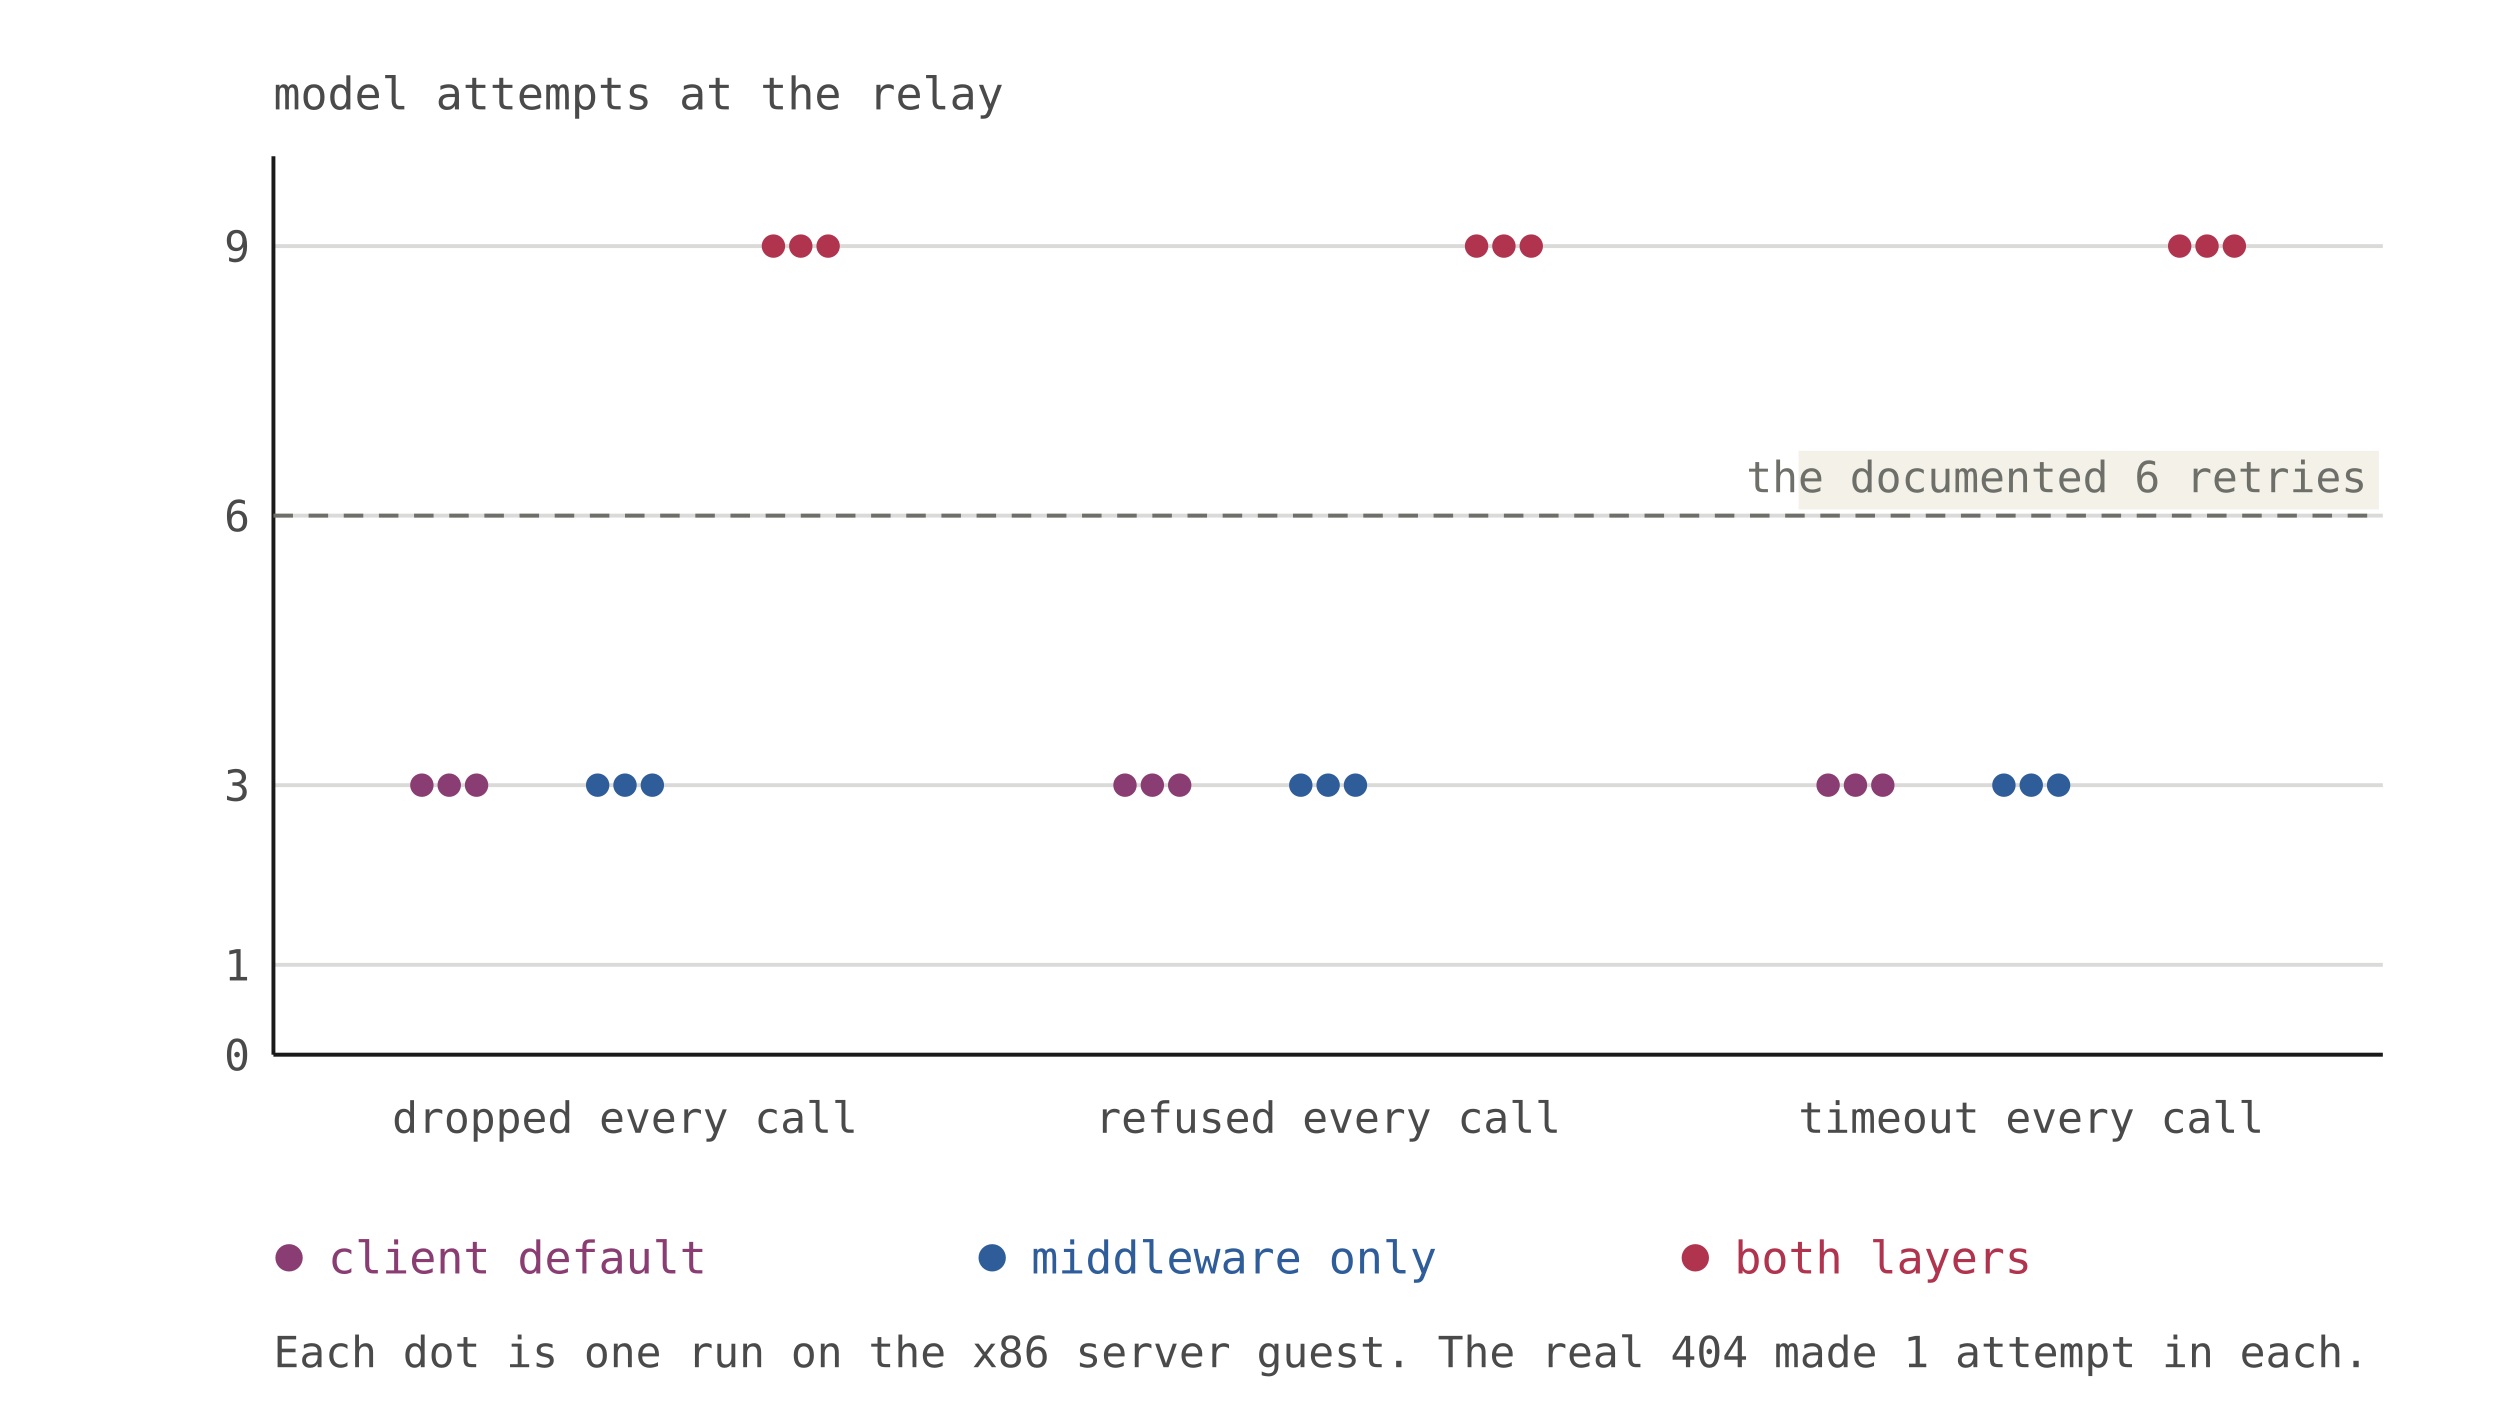
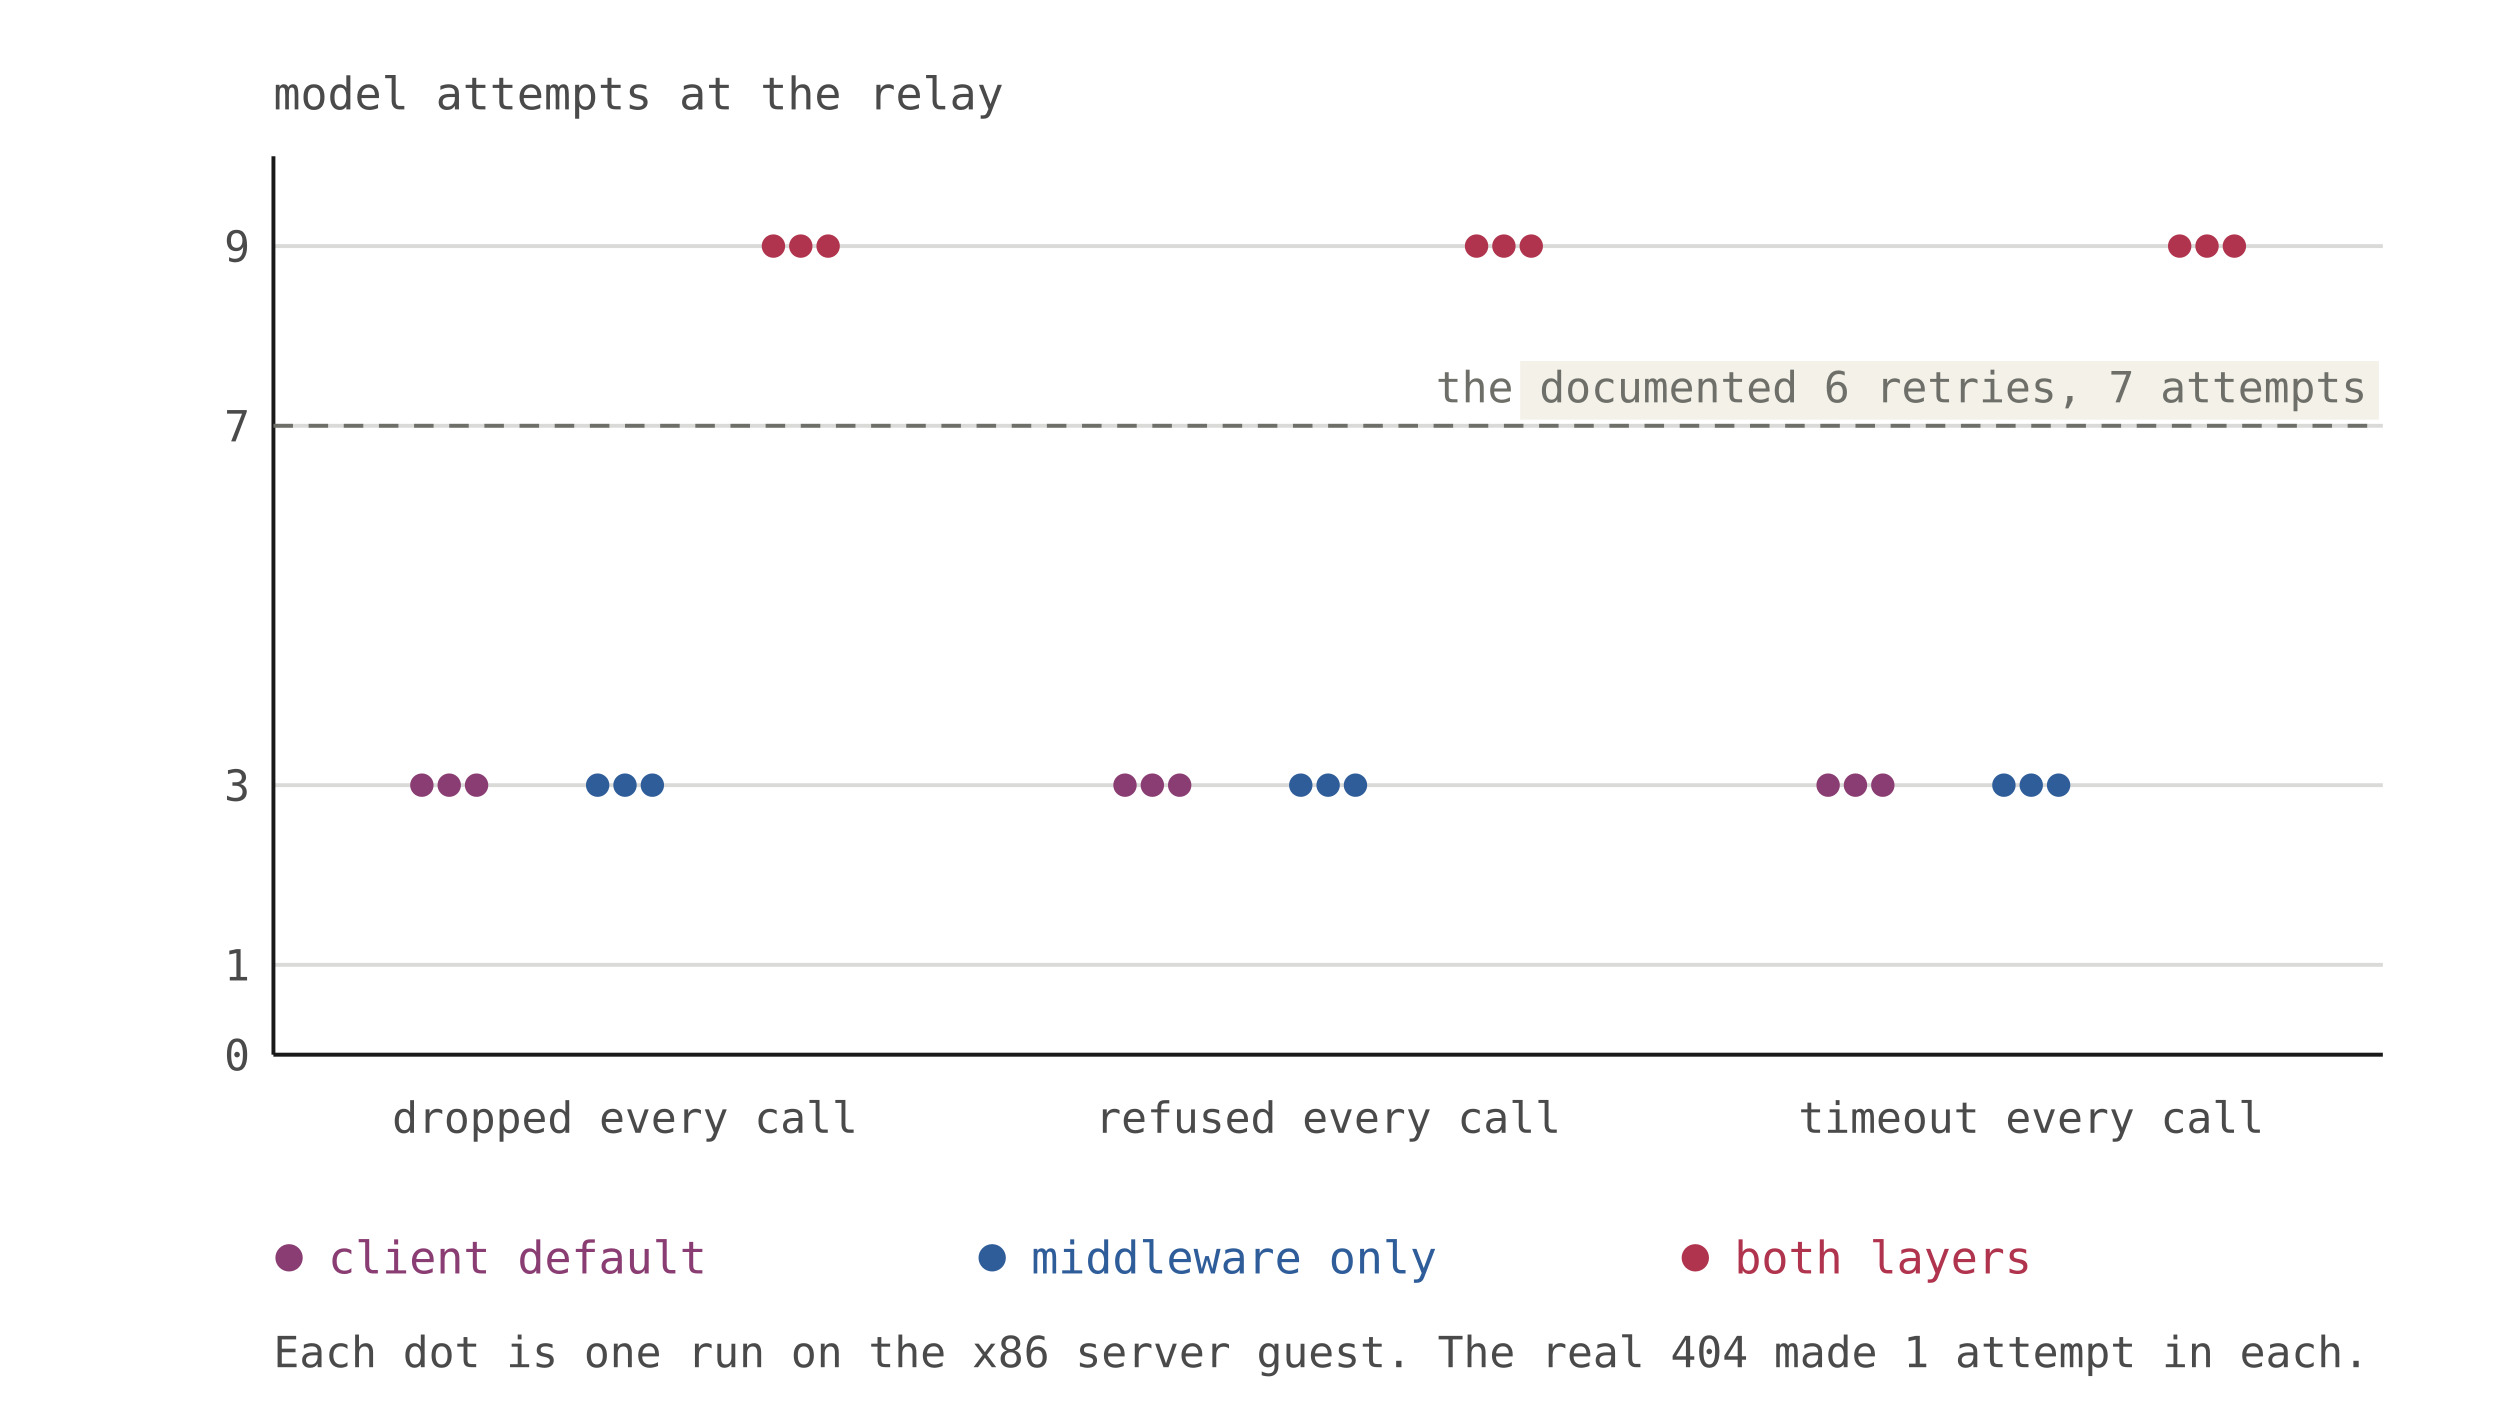
<svg xmlns="http://www.w3.org/2000/svg" viewBox="0 0 640 360" role="img" aria-labelledby="fig-3-2b-title fig-3-2b-desc" font-family="JetBrains Mono, ui-monospace, monospace">
  <line x1="70" y1="270" x2="610" y2="270" stroke="var(--m-ink-mute, #6f6f6a)" stroke-width="1" stroke-opacity="0.25" />
  <text x="64" y="274" font-size="11" text-anchor="end" fill="var(--m-ink-soft, #4a4a4a)">0</text>
  <line x1="70" y1="247" x2="610" y2="247" stroke="var(--m-ink-mute, #6f6f6a)" stroke-width="1" stroke-opacity="0.25" />
  <text x="64" y="251" font-size="11" text-anchor="end" fill="var(--m-ink-soft, #4a4a4a)">1</text>
  <line x1="70" y1="201" x2="610" y2="201" stroke="var(--m-ink-mute, #6f6f6a)" stroke-width="1" stroke-opacity="0.25" />
  <text x="64" y="205" font-size="11" text-anchor="end" fill="var(--m-ink-soft, #4a4a4a)">3</text>
-   <line x1="70" y1="132" x2="610" y2="132" stroke="var(--m-ink-mute, #6f6f6a)" stroke-width="1" stroke-opacity="0.25" />
-   <text x="64" y="136" font-size="11" text-anchor="end" fill="var(--m-ink-soft, #4a4a4a)">6</text>
+   <line x1="70" y1="109" x2="610" y2="109" stroke="var(--m-ink-mute, #6f6f6a)" stroke-width="1" stroke-opacity="0.25" />
+   <text x="64" y="113" font-size="11" text-anchor="end" fill="var(--m-ink-soft, #4a4a4a)">7</text>
  <line x1="70" y1="63" x2="610" y2="63" stroke="var(--m-ink-mute, #6f6f6a)" stroke-width="1" stroke-opacity="0.25" />
  <text x="64" y="67" font-size="11" text-anchor="end" fill="var(--m-ink-soft, #4a4a4a)">9</text>
  <line x1="70" y1="270" x2="610" y2="270" stroke="var(--m-ink, #1a1a1a)" stroke-width="1" />
  <line x1="70" y1="40" x2="70" y2="270" stroke="var(--m-ink, #1a1a1a)" stroke-width="1" />
  <text x="70" y="28" font-size="11.5" class="m-serif" fill="var(--m-ink-soft, #4a4a4a)">model attempts at the relay</text>
-   <line x1="70" y1="132" x2="610" y2="132" stroke="var(--m-ink-mute, #6f6f6a)" stroke-width="1" stroke-dasharray="5 4" />
-   <rect class="m-knock" x="460.44" y="115.42" width="148.56" height="15" fill="var(--m-panel, #f3f1e8)" />
-   <text x="606" y="126" font-size="11" text-anchor="end" class="m-serif" fill="var(--m-ink-mute, #6f6f6a)">the documented 6 retries</text>
+   <line x1="70" y1="109" x2="610" y2="109" stroke="var(--m-ink-mute, #6f6f6a)" stroke-width="1" stroke-dasharray="5 4" />
+   <rect class="m-knock" x="389.16" y="92.42" width="219.84" height="15" fill="var(--m-panel, #f3f1e8)" />
+   <text x="606" y="103" font-size="11" text-anchor="end" class="m-serif" fill="var(--m-ink-mute, #6f6f6a)">the documented 6 retries, 7 attempts</text>
  <circle cx="108" cy="201" r="3" fill="var(--m-plum-ink, #8a3d72)" />
  <circle cx="115" cy="201" r="3" fill="var(--m-plum-ink, #8a3d72)" />
  <circle cx="122" cy="201" r="3" fill="var(--m-plum-ink, #8a3d72)" />
  <circle cx="153" cy="201" r="3" fill="var(--m-blue-ink, #2f5d9a)" />
  <circle cx="160" cy="201" r="3" fill="var(--m-blue-ink, #2f5d9a)" />
  <circle cx="167" cy="201" r="3" fill="var(--m-blue-ink, #2f5d9a)" />
  <circle cx="198" cy="63" r="3" fill="var(--m-rose-ink, #b0344d)" />
  <circle cx="205" cy="63" r="3" fill="var(--m-rose-ink, #b0344d)" />
  <circle cx="212" cy="63" r="3" fill="var(--m-rose-ink, #b0344d)" />
  <text x="160" y="290" font-size="11" text-anchor="middle" fill="var(--m-ink-soft, #4a4a4a)">dropped every call</text>
  <circle cx="288" cy="201" r="3" fill="var(--m-plum-ink, #8a3d72)" />
  <circle cx="295" cy="201" r="3" fill="var(--m-plum-ink, #8a3d72)" />
  <circle cx="302" cy="201" r="3" fill="var(--m-plum-ink, #8a3d72)" />
  <circle cx="333" cy="201" r="3" fill="var(--m-blue-ink, #2f5d9a)" />
  <circle cx="340" cy="201" r="3" fill="var(--m-blue-ink, #2f5d9a)" />
  <circle cx="347" cy="201" r="3" fill="var(--m-blue-ink, #2f5d9a)" />
  <circle cx="378" cy="63" r="3" fill="var(--m-rose-ink, #b0344d)" />
  <circle cx="385" cy="63" r="3" fill="var(--m-rose-ink, #b0344d)" />
  <circle cx="392" cy="63" r="3" fill="var(--m-rose-ink, #b0344d)" />
  <text x="340" y="290" font-size="11" text-anchor="middle" fill="var(--m-ink-soft, #4a4a4a)">refused every call</text>
  <circle cx="468" cy="201" r="3" fill="var(--m-plum-ink, #8a3d72)" />
  <circle cx="475" cy="201" r="3" fill="var(--m-plum-ink, #8a3d72)" />
  <circle cx="482" cy="201" r="3" fill="var(--m-plum-ink, #8a3d72)" />
  <circle cx="513" cy="201" r="3" fill="var(--m-blue-ink, #2f5d9a)" />
  <circle cx="520" cy="201" r="3" fill="var(--m-blue-ink, #2f5d9a)" />
  <circle cx="527" cy="201" r="3" fill="var(--m-blue-ink, #2f5d9a)" />
  <circle cx="558" cy="63" r="3" fill="var(--m-rose-ink, #b0344d)" />
  <circle cx="565" cy="63" r="3" fill="var(--m-rose-ink, #b0344d)" />
  <circle cx="572" cy="63" r="3" fill="var(--m-rose-ink, #b0344d)" />
  <text x="520" y="290" font-size="11" text-anchor="middle" fill="var(--m-ink-soft, #4a4a4a)">timeout every call</text>
  <circle cx="74" cy="322" r="3.5" fill="var(--m-plum-ink, #8a3d72)" />
  <text x="84" y="326" font-size="11.5" fill="var(--m-plum-ink, #8a3d72)">client default</text>
  <circle cx="254" cy="322" r="3.5" fill="var(--m-blue-ink, #2f5d9a)" />
  <text x="264" y="326" font-size="11.5" fill="var(--m-blue-ink, #2f5d9a)">middleware only</text>
  <circle cx="434" cy="322" r="3.5" fill="var(--m-rose-ink, #b0344d)" />
  <text x="444" y="326" font-size="11.5" fill="var(--m-rose-ink, #b0344d)">both layers</text>
  <text x="70" y="350" font-size="11" class="m-serif" fill="var(--m-ink-soft, #4a4a4a)">Each dot is one run on the x86 server guest. The real 404 made 1 attempt in each.</text>
</svg>
